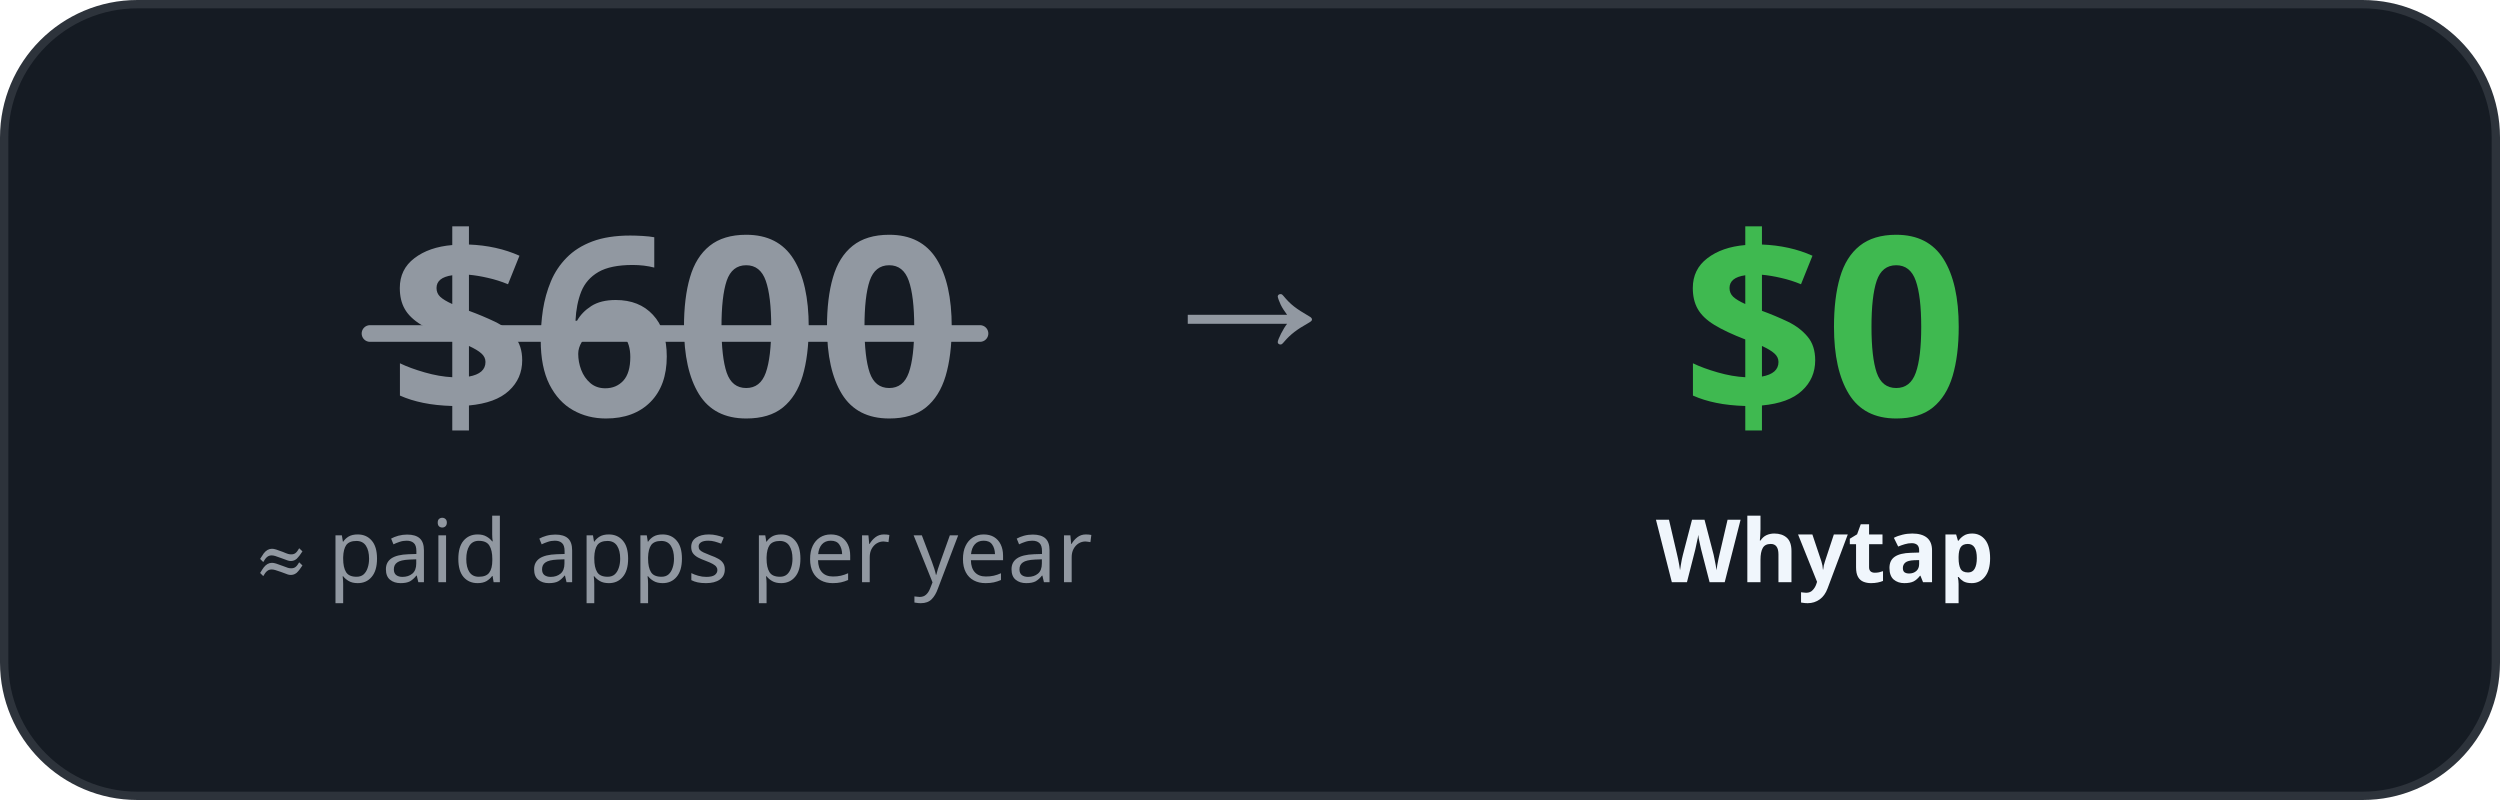
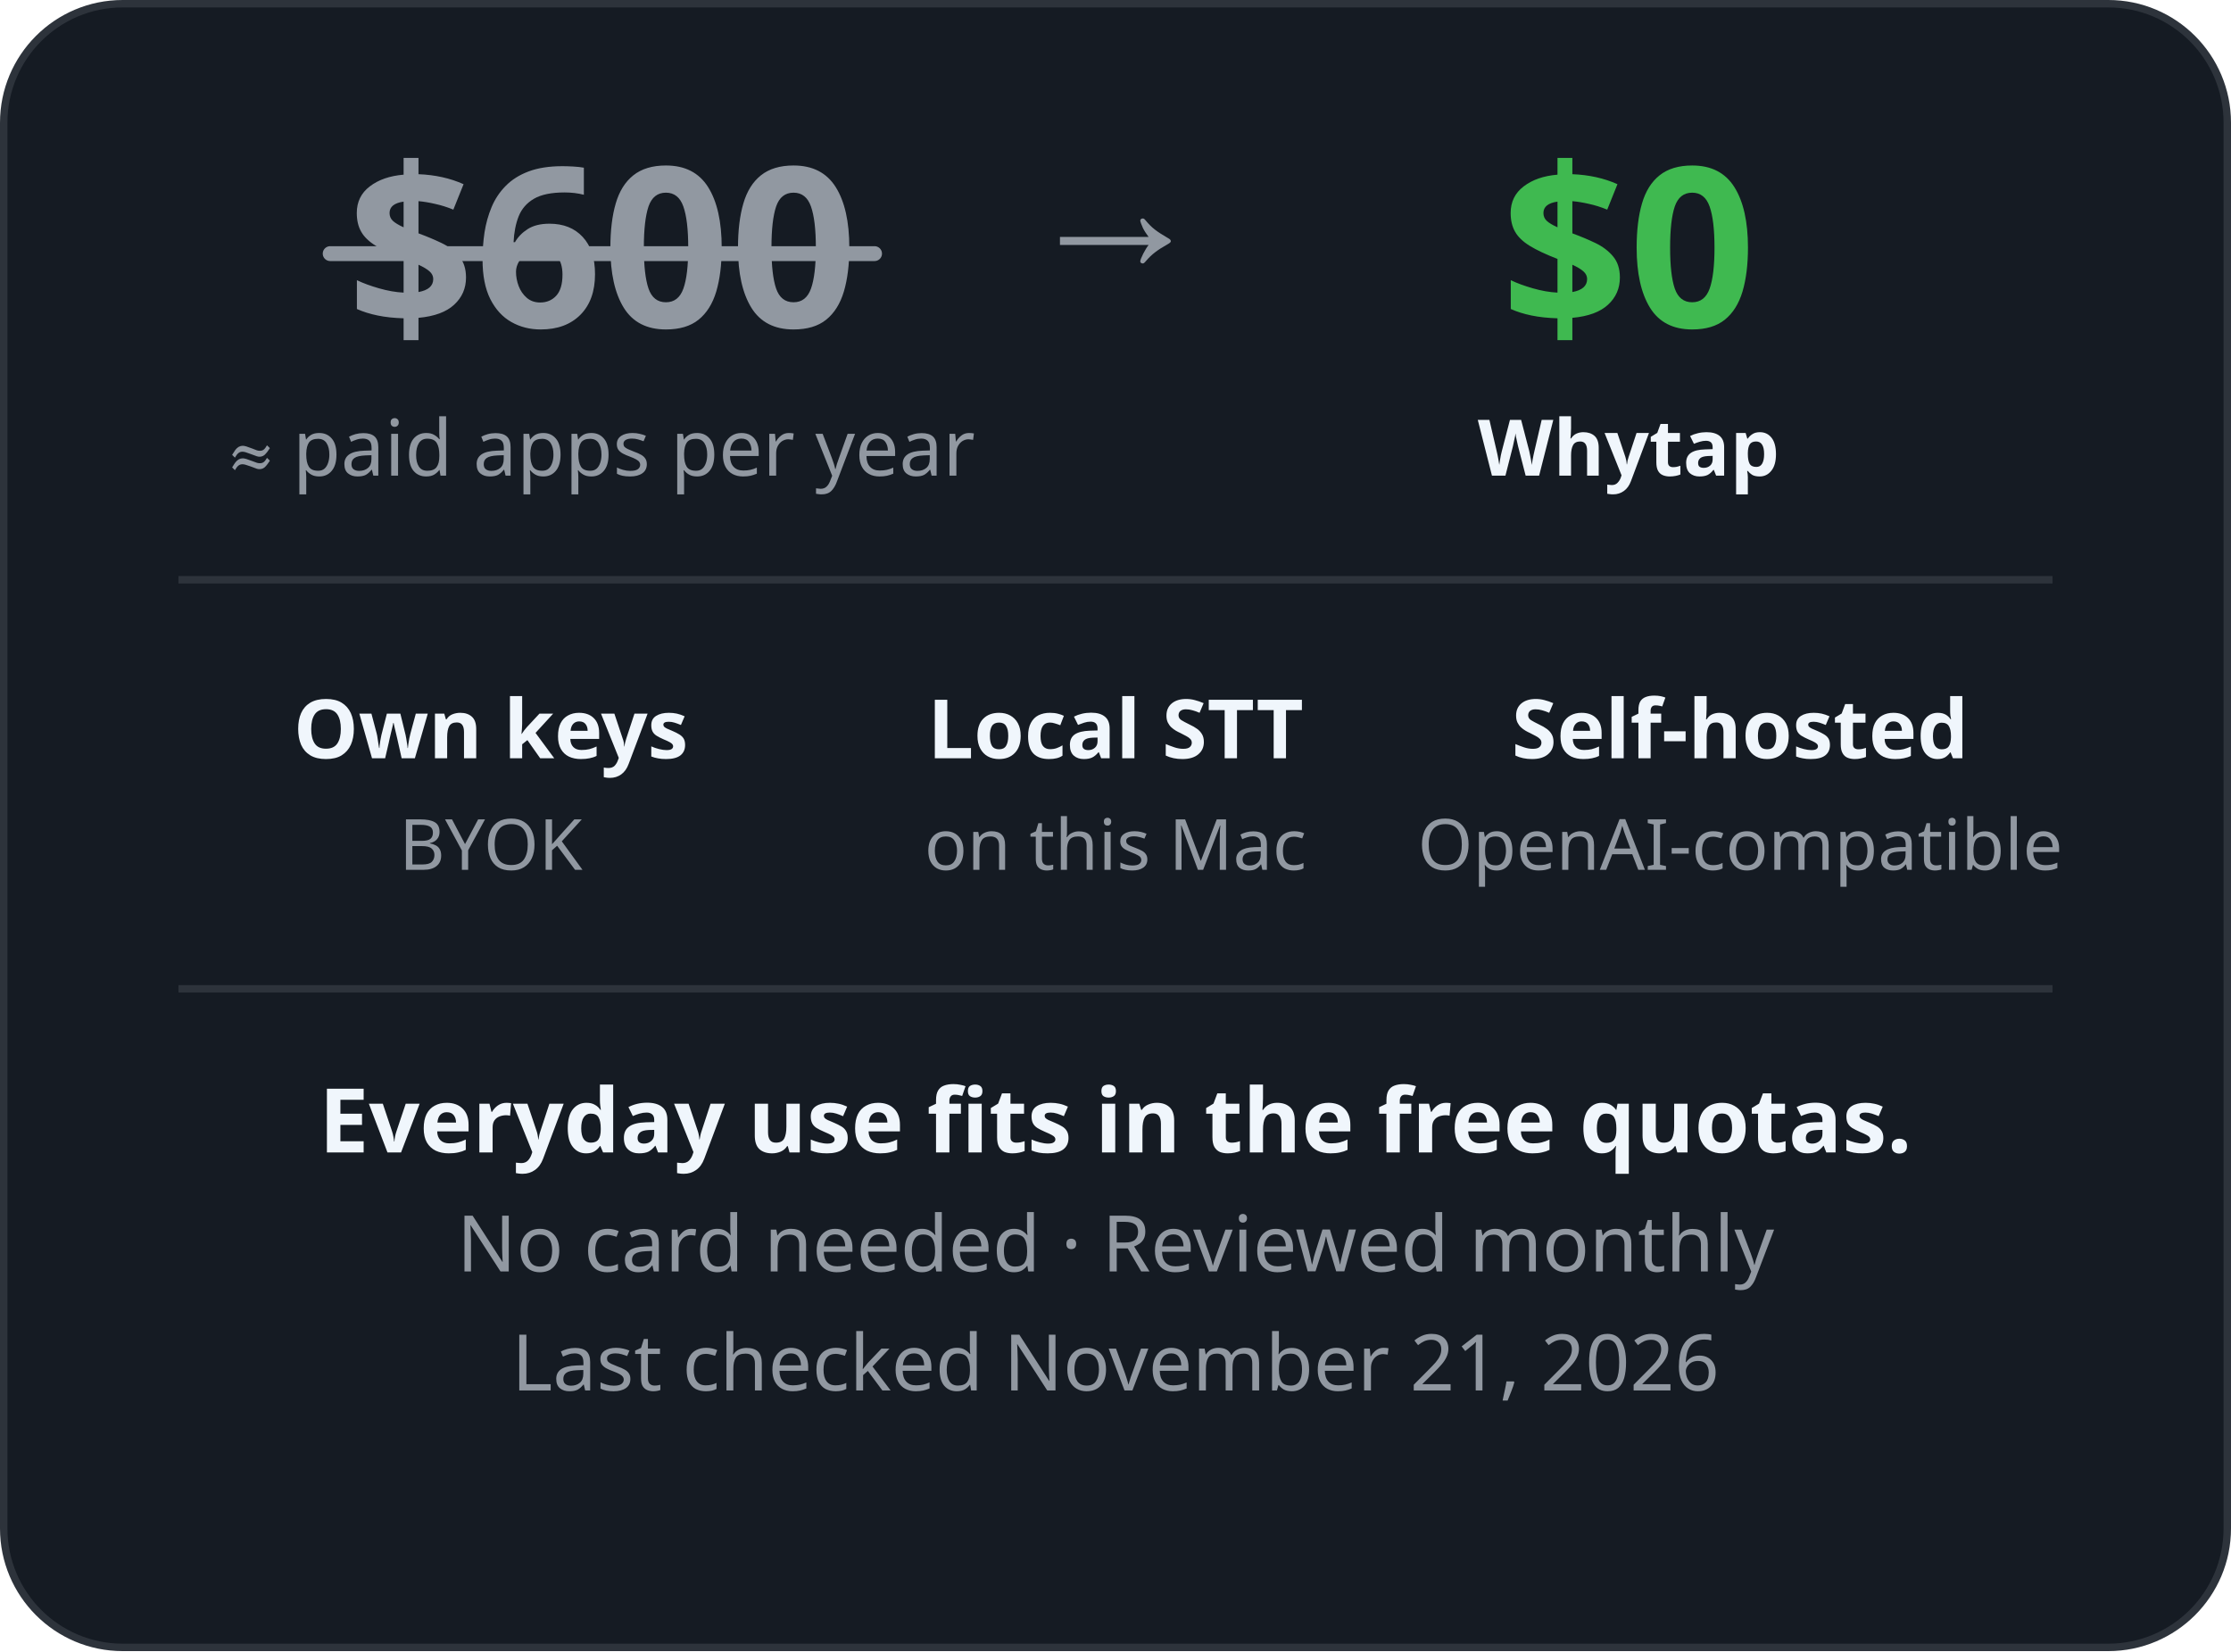
- <svg xmlns="http://www.w3.org/2000/svg" width="300" height="96" viewBox="0 0 300 96">
-   <rect x="0.5" y="0.5" width="299" height="95" rx="16" fill="#151b23" stroke="#2d333b" />
-   <text x="81.0" y="49.92" text-anchor="middle" font-family="-apple-system, BlinkMacSystemFont, 'Segoe UI', 'Noto Sans', Helvetica, Arial, sans-serif" font-size="30" font-weight="700" fill="#9198a1">$600</text>
-   <line x1="44.4" y1="40.02" x2="117.6" y2="40.02" stroke="#9198a1" stroke-width="2" stroke-linecap="round" />
-   <text x="81.0" y="69.87" text-anchor="middle" font-family="-apple-system, BlinkMacSystemFont, 'Segoe UI', 'Noto Sans', Helvetica, Arial, sans-serif" font-size="10.5" fill="#9198a1">≈ paid apps per year</text>
-   <text x="150.0" y="43.92" text-anchor="middle" font-family="-apple-system, BlinkMacSystemFont, 'Segoe UI', 'Noto Sans', Helvetica, Arial, sans-serif" font-size="18.0" fill="#9198a1">→</text>
-   <text x="219.0" y="49.92" text-anchor="middle" font-family="-apple-system, BlinkMacSystemFont, 'Segoe UI', 'Noto Sans', Helvetica, Arial, sans-serif" font-size="30" font-weight="700" fill="#3fb950">$0</text>
-   <text x="219.0" y="69.87" text-anchor="middle" font-family="-apple-system, BlinkMacSystemFont, 'Segoe UI', 'Noto Sans', Helvetica, Arial, sans-serif" font-size="10.5" font-weight="600" fill="#f0f6fc">Whytap</text>
+ <svg xmlns="http://www.w3.org/2000/svg" width="300" height="222" viewBox="0 0 300 222">
+   <rect x="0.5" y="0.5" width="299" height="221" rx="16" fill="#151b23" stroke="#2d333b" />
+   <text x="81.0" y="44" text-anchor="middle" font-family="-apple-system, BlinkMacSystemFont, 'Segoe UI', 'Noto Sans', Helvetica, Arial, sans-serif" font-size="30" font-weight="700" fill="#9198a1">$600</text>
+   <line x1="44.4" y1="34.1" x2="117.6" y2="34.1" stroke="#9198a1" stroke-width="2" stroke-linecap="round" />
+   <text x="81.0" y="63.95" text-anchor="middle" font-family="-apple-system, BlinkMacSystemFont, 'Segoe UI', 'Noto Sans', Helvetica, Arial, sans-serif" font-size="10.5" fill="#9198a1">≈ paid apps per year</text>
+   <text x="150.0" y="38.0" text-anchor="middle" font-family="-apple-system, BlinkMacSystemFont, 'Segoe UI', 'Noto Sans', Helvetica, Arial, sans-serif" font-size="18.0" fill="#9198a1">→</text>
+   <text x="219.0" y="44" text-anchor="middle" font-family="-apple-system, BlinkMacSystemFont, 'Segoe UI', 'Noto Sans', Helvetica, Arial, sans-serif" font-size="30" font-weight="700" fill="#3fb950">$0</text>
+   <text x="219.0" y="63.95" text-anchor="middle" font-family="-apple-system, BlinkMacSystemFont, 'Segoe UI', 'Noto Sans', Helvetica, Arial, sans-serif" font-size="10.5" font-weight="600" fill="#f0f6fc">Whytap</text>
+   <line x1="24" y1="77.95" x2="276" y2="77.95" stroke="#2d333b" />
+   <text x="66.0" y="101.95" text-anchor="middle" font-family="-apple-system, BlinkMacSystemFont, 'Segoe UI', 'Noto Sans', Helvetica, Arial, sans-serif" font-size="11" font-weight="600" fill="#f0f6fc">Own keys</text>
+   <text x="66.0" y="116.95" text-anchor="middle" font-family="-apple-system, BlinkMacSystemFont, 'Segoe UI', 'Noto Sans', Helvetica, Arial, sans-serif" font-size="9.5" font-weight="400" fill="#9198a1">BYOK</text>
+   <text x="150.0" y="101.95" text-anchor="middle" font-family="-apple-system, BlinkMacSystemFont, 'Segoe UI', 'Noto Sans', Helvetica, Arial, sans-serif" font-size="11" font-weight="600" fill="#f0f6fc">Local STT</text>
+   <text x="150.0" y="116.95" text-anchor="middle" font-family="-apple-system, BlinkMacSystemFont, 'Segoe UI', 'Noto Sans', Helvetica, Arial, sans-serif" font-size="9.5" font-weight="400" fill="#9198a1">on this Mac</text>
+   <text x="234.0" y="101.95" text-anchor="middle" font-family="-apple-system, BlinkMacSystemFont, 'Segoe UI', 'Noto Sans', Helvetica, Arial, sans-serif" font-size="11" font-weight="600" fill="#f0f6fc">Self-hosted</text>
+   <text x="234.0" y="116.95" text-anchor="middle" font-family="-apple-system, BlinkMacSystemFont, 'Segoe UI', 'Noto Sans', Helvetica, Arial, sans-serif" font-size="9.5" font-weight="400" fill="#9198a1">OpenAI-compatible</text>
+   <line x1="24" y1="132.95" x2="276" y2="132.95" stroke="#2d333b" />
+   <text x="150.0" y="154.95" text-anchor="middle" font-family="-apple-system, BlinkMacSystemFont, 'Segoe UI', 'Noto Sans', Helvetica, Arial, sans-serif" font-size="12" font-weight="600" fill="#f0f6fc">Everyday use fits in the free quotas.</text>
+   <text x="150.0" y="170.95" text-anchor="middle" font-family="-apple-system, BlinkMacSystemFont, 'Segoe UI', 'Noto Sans', Helvetica, Arial, sans-serif" font-size="10.5" font-weight="400" fill="#9198a1">No card needed · Reviewed monthly</text>
+   <text x="150.0" y="186.95" text-anchor="middle" font-family="-apple-system, BlinkMacSystemFont, 'Segoe UI', 'Noto Sans', Helvetica, Arial, sans-serif" font-size="10.5" font-weight="400" fill="#9198a1">Last checked November 21, 2026</text>
</svg>
